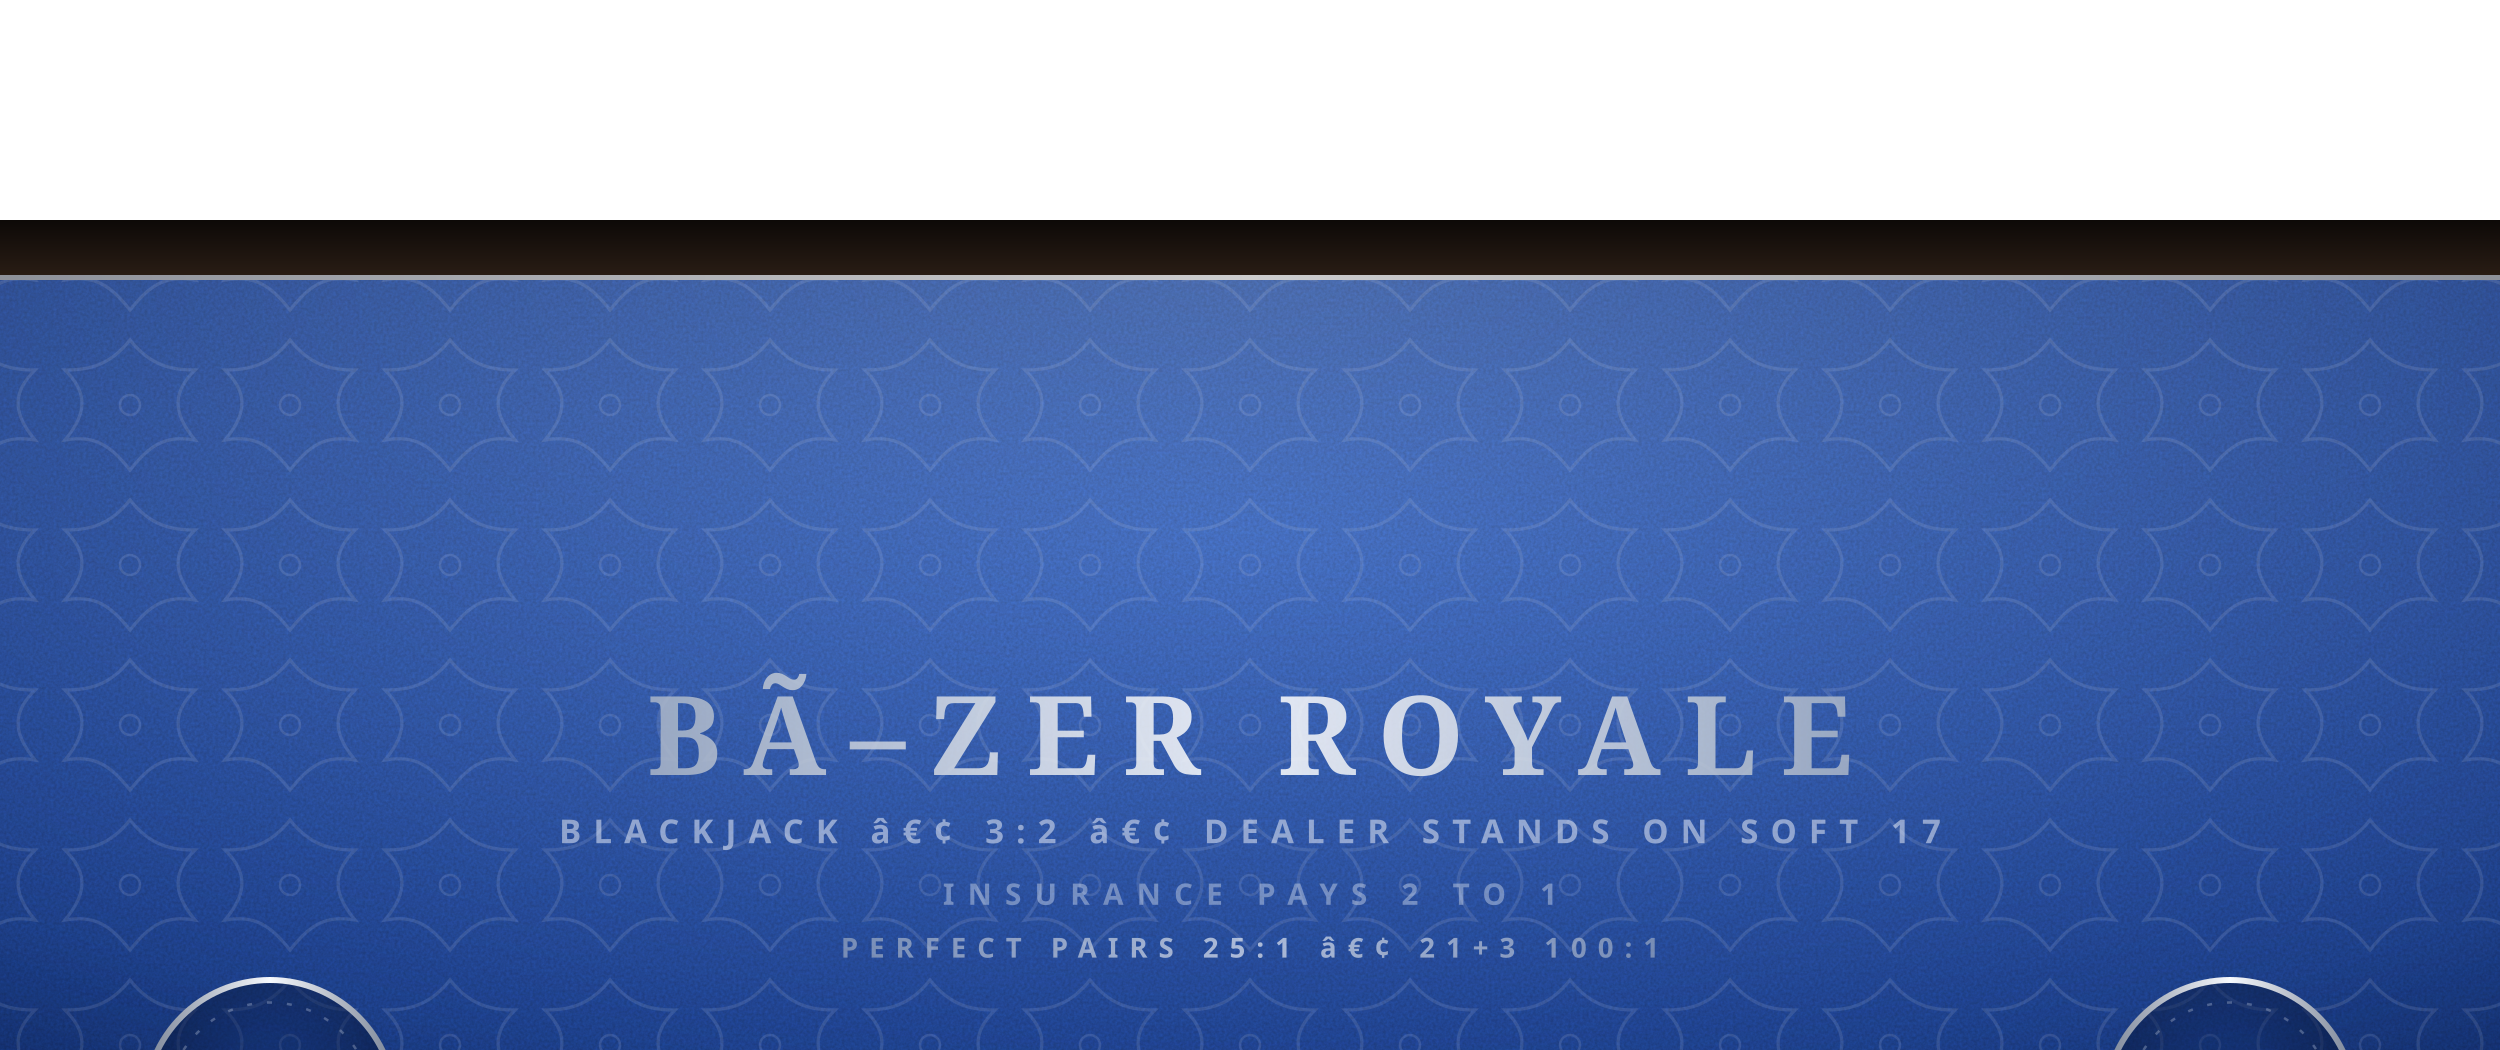
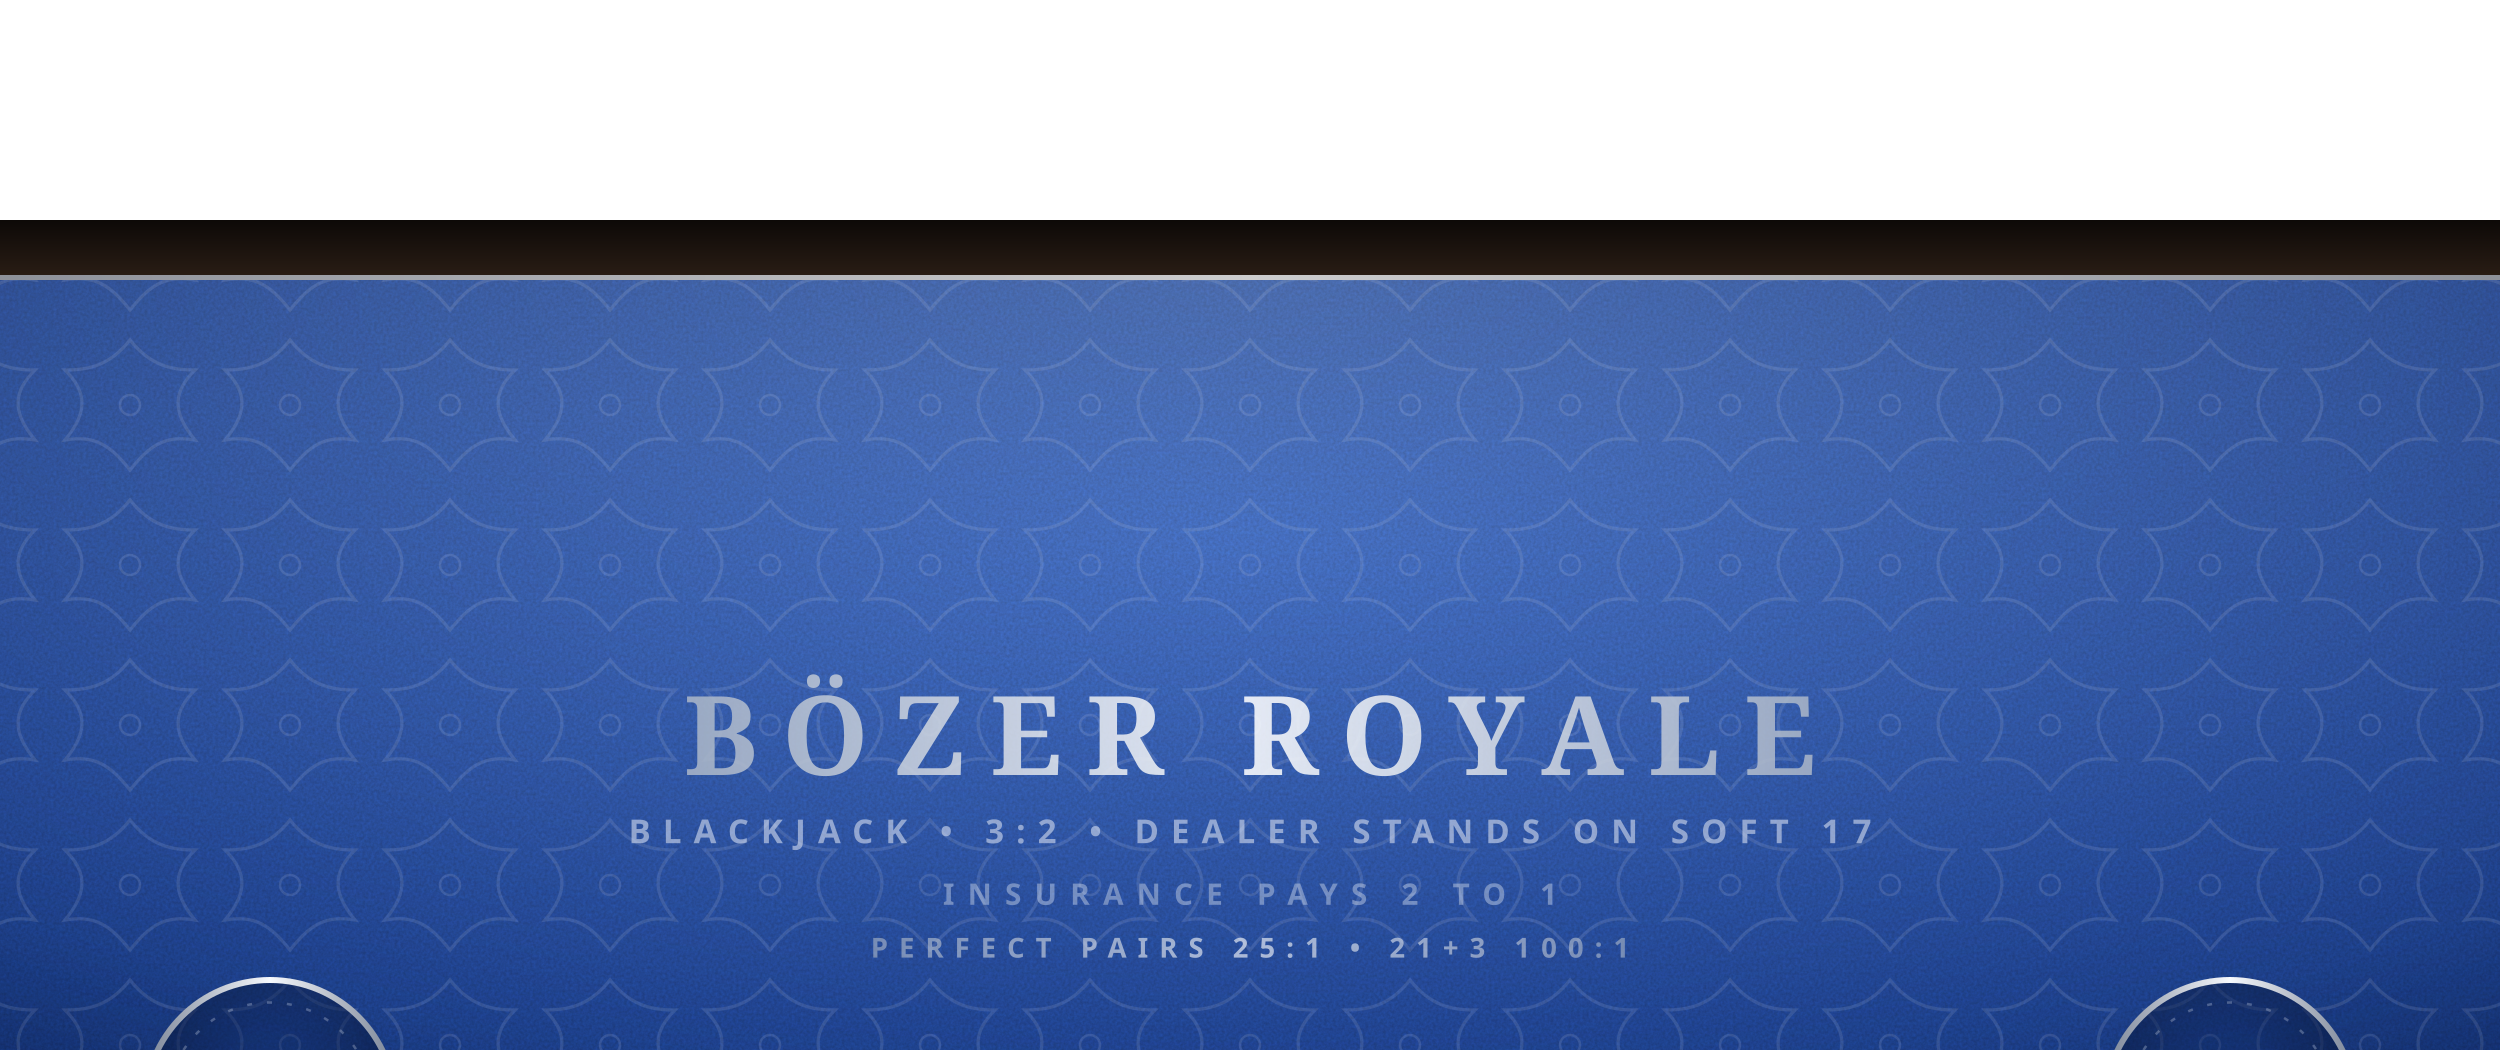
<svg xmlns="http://www.w3.org/2000/svg" viewBox="300 190 1000 420" preserveAspectRatio="xMidYMid slice">
  <defs>
    <radialGradient id="bjFelt" cx="50%" cy="20%" r="85%">
      <stop offset="0" stop-color="#2c66dc" />
      <stop offset=".45" stop-color="#1a46a6" />
      <stop offset=".8" stop-color="#0e2c70" />
      <stop offset="1" stop-color="#061843" />
    </radialGradient>
    <pattern id="bjPat" width="64" height="64" patternUnits="userSpaceOnUse">
      <path d="M32 6 C40 16 48 18 58 18 C50 26 48 34 58 46 C46 44 40 48 32 58 C24 48 18 44 6 46 C16 34 14 26 6 18 C16 18 24 16 32 6 Z" fill="none" stroke="#cfdcf5" stroke-opacity=".13" stroke-width="1.3" />
      <circle cx="32" cy="32" r="4" fill="none" stroke="#cfdcf5" stroke-opacity=".14" />
    </pattern>
    <linearGradient id="bjRail" x1="0" y1="0" x2="0" y2="1">
      <stop offset="0" stop-color="#2a1d14" />
      <stop offset=".35" stop-color="#140d09" />
      <stop offset=".7" stop-color="#090605" />
      <stop offset="1" stop-color="#1b120c" />
    </linearGradient>
    <linearGradient id="bjTrim" x1="0" x2="1">
      <stop offset="0" stop-color="#7c8698" />
      <stop offset=".5" stop-color="#f6f9fd" />
      <stop offset="1" stop-color="#7c8698" />
    </linearGradient>
    <linearGradient id="bjEdge" x1="0" y1="0" x2="0" y2="1">
      <stop offset="0" stop-color="#0d0907" />
      <stop offset="1" stop-color="#2b1e15" />
    </linearGradient>
    <filter id="bjNoise" x="0" y="0" width="100%" height="100%">
      <feTurbulence type="fractalNoise" baseFrequency=".85" numOctaves="2" stitchTiles="stitch" result="n" />
      <feColorMatrix in="n" type="matrix" values="0 0 0 0 0  0 0 0 0 0  0 0 0 0 0  0 0 0 .55 0" />
      <feComposite in2="SourceGraphic" operator="in" />
    </filter>
    <radialGradient id="bjLight" cx="50%" cy="0%" r="75%">
      <stop offset="0" stop-color="#fff2c8" stop-opacity=".2" />
      <stop offset="1" stop-color="#fff2c8" stop-opacity="0" />
    </radialGradient>
    <linearGradient id="bjPrint" x1="0" x2="1">
      <stop offset="0" stop-color="#a9b5c7" />
      <stop offset=".5" stop-color="#ffffff" />
      <stop offset="1" stop-color="#a9b5c7" />
    </linearGradient>
    <radialGradient id="bjSpot" cx="50%" cy="40%" r="60%">
      <stop offset="0" stop-color="#0b2765" stop-opacity=".25" />
      <stop offset="1" stop-color="#030c22" stop-opacity=".55" />
    </radialGradient>
    <radialGradient id="bjVig" cx="50%" cy="10%" r="95%">
      <stop offset=".55" stop-color="#000" stop-opacity="0" />
      <stop offset="1" stop-color="#000" stop-opacity=".45" />
    </radialGradient>
    <path id="bjArc1" d="M466.7 727.3 A710 484 0 0 0 1133.3 727.3" />
    <path id="bjArc2" d="M365.0 405.7 A480 250 0 0 0 1235.0 405.7" />
  </defs>
  <path d="M26 300 A774 560 0 0 0 1574 300 Z" fill="#000" opacity=".55" transform="translate(0 10)" style="filter:blur(10px)" />
  <path d="M34 300 A766 552 0 0 0 1566 300 Z" fill="url(#bjRail)" />
  <path d="M40 300 A760 546 0 0 0 1560 300 Z" fill="none" stroke="#3a2a1d" stroke-width="2" opacity=".8" />
  <path d="M72 300 A728 526 0 0 0 1528 300 Z" fill="none" stroke="url(#bjTrim)" stroke-width="3" />
  <path d="M78 300 A722 520 0 0 0 1522 300 Z" fill="url(#bjFelt)" />
  <path d="M78 300 A722 520 0 0 0 1522 300 Z" fill="#0a2050" filter="url(#bjNoise)" opacity=".5" />
  <path d="M78 300 A722 520 0 0 0 1522 300 Z" fill="url(#bjPat)" />
  <path d="M78 300 A722 520 0 0 0 1522 300 Z" fill="url(#bjLight)" />
  <path d="M78 300 A722 520 0 0 0 1522 300 Z" fill="url(#bjVig)" />
  <rect x="28" y="278" width="1544" height="24" fill="url(#bjEdge)" />
  <rect x="28" y="300" width="1544" height="2" fill="url(#bjTrim)" opacity=".8" />
-   <text font-family="Cinzel, Georgia, serif" font-weight="700" font-size="44" letter-spacing="9.68" fill="url(#bjPrint)" opacity=".86" text-anchor="middle" x="800" y="500">BÃ–ZER ROYALE</text>
-   <text font-family="Manrope, 'Segoe UI', sans-serif" font-weight="600" font-size="13.2" letter-spacing="4.84" fill="#e3eaf6" opacity=".55" text-anchor="middle" x="800" y="527.28">BLACKJACK â€¢ 3:2 â€¢ DEALER STANDS ON SOFT 17</text>
+   <text font-family="Cinzel, Georgia, serif" font-weight="700" font-size="44" letter-spacing="9.68" fill="url(#bjPrint)" opacity=".86" text-anchor="middle" x="800" y="500">BÖZER ROYALE</text>
+   <text font-family="Manrope, 'Segoe UI', sans-serif" font-weight="600" font-size="13.2" letter-spacing="4.84" fill="#e3eaf6" opacity=".55" text-anchor="middle" x="800" y="527.28">BLACKJACK • 3:2 • DEALER STANDS ON SOFT 17</text>
  <text font-family="Manrope, 'Segoe UI', sans-serif" font-weight="600" font-size="11.88" letter-spacing="5.28" fill="#e3eaf6" opacity=".4" text-anchor="middle" x="800" y="551.92">INSURANCE PAYS 2 TO 1</text>
-   <text font-family="Manrope, 'Segoe UI', sans-serif" font-weight="700" font-size="11" letter-spacing="4.4" fill="url(#bjPrint)" opacity=".62" text-anchor="middle" x="800" y="573.04">PERFECT PAIRS 25:1 â€¢ 21+3 100:1</text>
+   <text font-family="Manrope, 'Segoe UI', sans-serif" font-weight="700" font-size="11" letter-spacing="4.4" fill="url(#bjPrint)" opacity=".62" text-anchor="middle" x="800" y="573.04">PERFECT PAIRS 25:1 • 21+3 100:1</text>
  <g transform="translate(1388.0 465.8)">
    <circle r="50" fill="url(#bjSpot)" stroke="url(#bjTrim)" stroke-width="2.4" />
    <circle r="41" fill="none" stroke="#e3eaf6" stroke-opacity=".28" stroke-width="1" stroke-dasharray="2 6" />
  </g>
  <g transform="translate(1192.0 632.0)">
    <circle r="50" fill="url(#bjSpot)" stroke="url(#bjTrim)" stroke-width="2.4" />
    <circle r="41" fill="none" stroke="#e3eaf6" stroke-opacity=".28" stroke-width="1" stroke-dasharray="2 6" />
  </g>
  <g transform="translate(996.0 699.8)">
    <circle r="50" fill="url(#bjSpot)" stroke="url(#bjTrim)" stroke-width="2.4" />
    <circle r="41" fill="none" stroke="#e3eaf6" stroke-opacity=".28" stroke-width="1" stroke-dasharray="2 6" />
  </g>
  <g transform="translate(800.0 720.0)">
    <circle r="50" fill="url(#bjSpot)" stroke="url(#bjTrim)" stroke-width="2.4" />
    <circle r="41" fill="none" stroke="#e3eaf6" stroke-opacity=".28" stroke-width="1" stroke-dasharray="2 6" />
  </g>
  <g transform="translate(604.0 699.8)">
    <circle r="50" fill="url(#bjSpot)" stroke="url(#bjTrim)" stroke-width="2.4" />
    <circle r="41" fill="none" stroke="#e3eaf6" stroke-opacity=".28" stroke-width="1" stroke-dasharray="2 6" />
  </g>
  <g transform="translate(408.0 632.0)">
    <circle r="50" fill="url(#bjSpot)" stroke="url(#bjTrim)" stroke-width="2.4" />
    <circle r="41" fill="none" stroke="#e3eaf6" stroke-opacity=".28" stroke-width="1" stroke-dasharray="2 6" />
  </g>
  <g transform="translate(212.0 465.8)">
    <circle r="50" fill="url(#bjSpot)" stroke="url(#bjTrim)" stroke-width="2.4" />
    <circle r="41" fill="none" stroke="#e3eaf6" stroke-opacity=".28" stroke-width="1" stroke-dasharray="2 6" />
  </g>
</svg>
